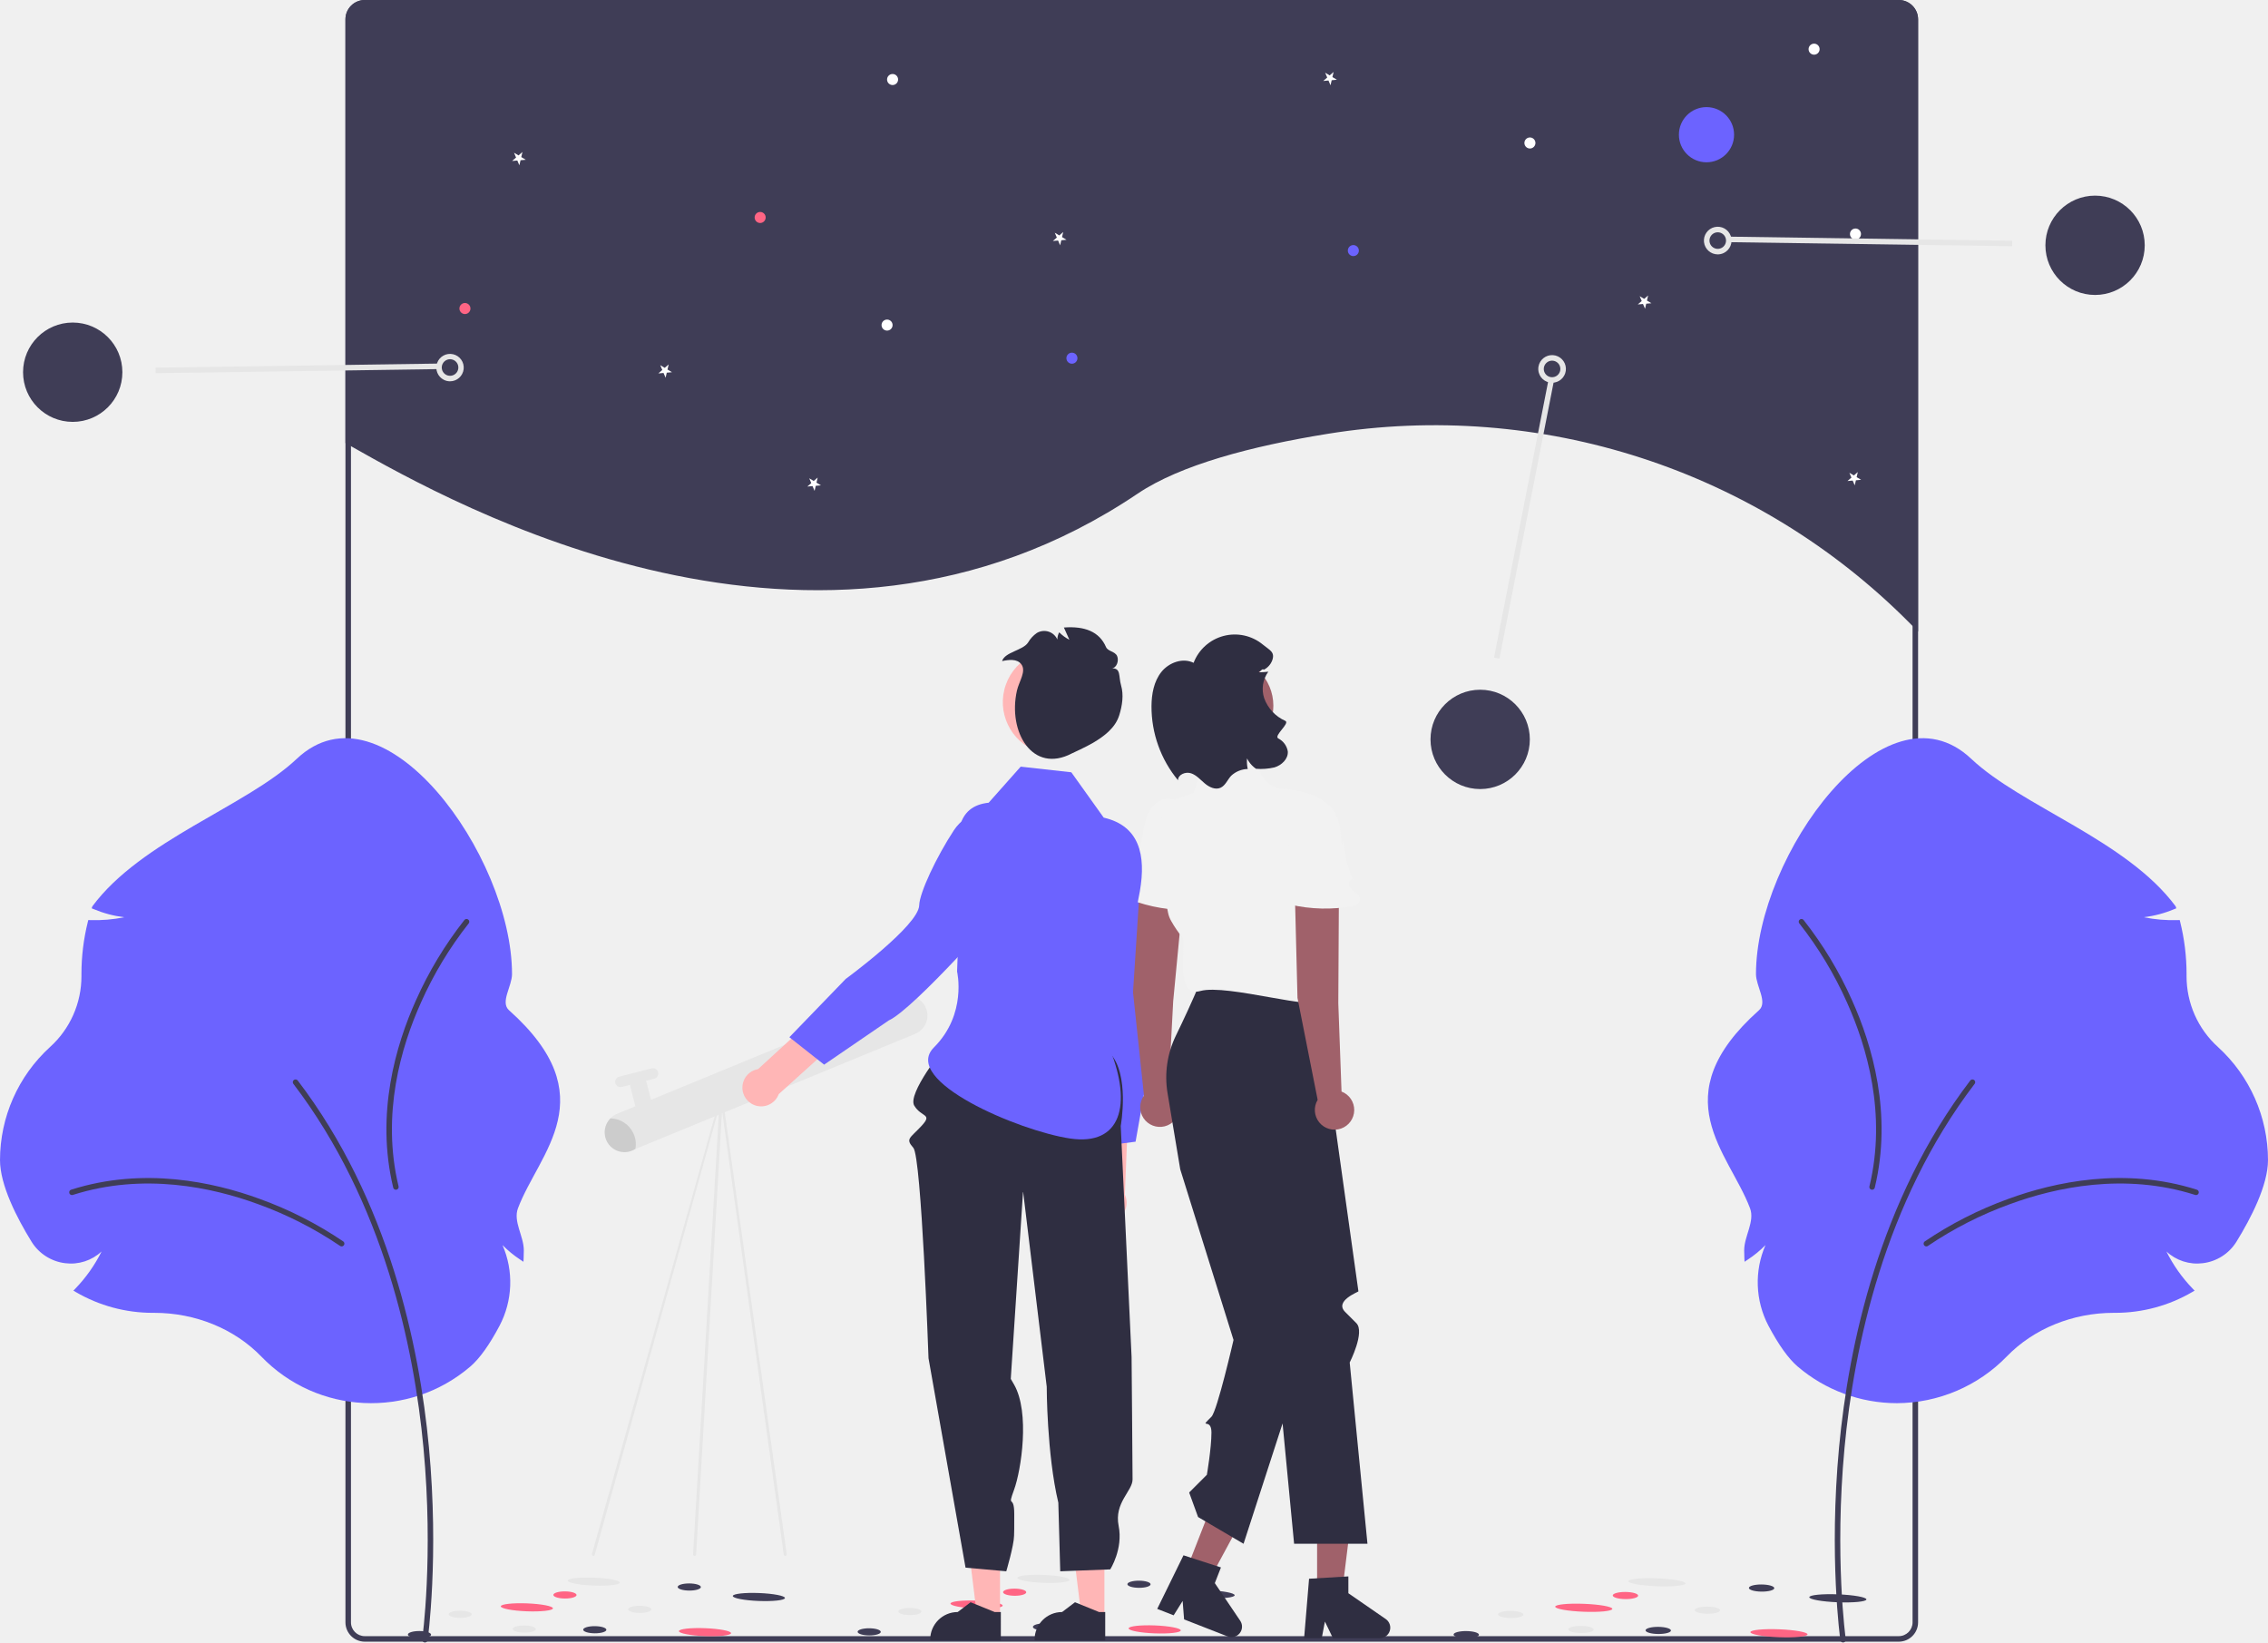
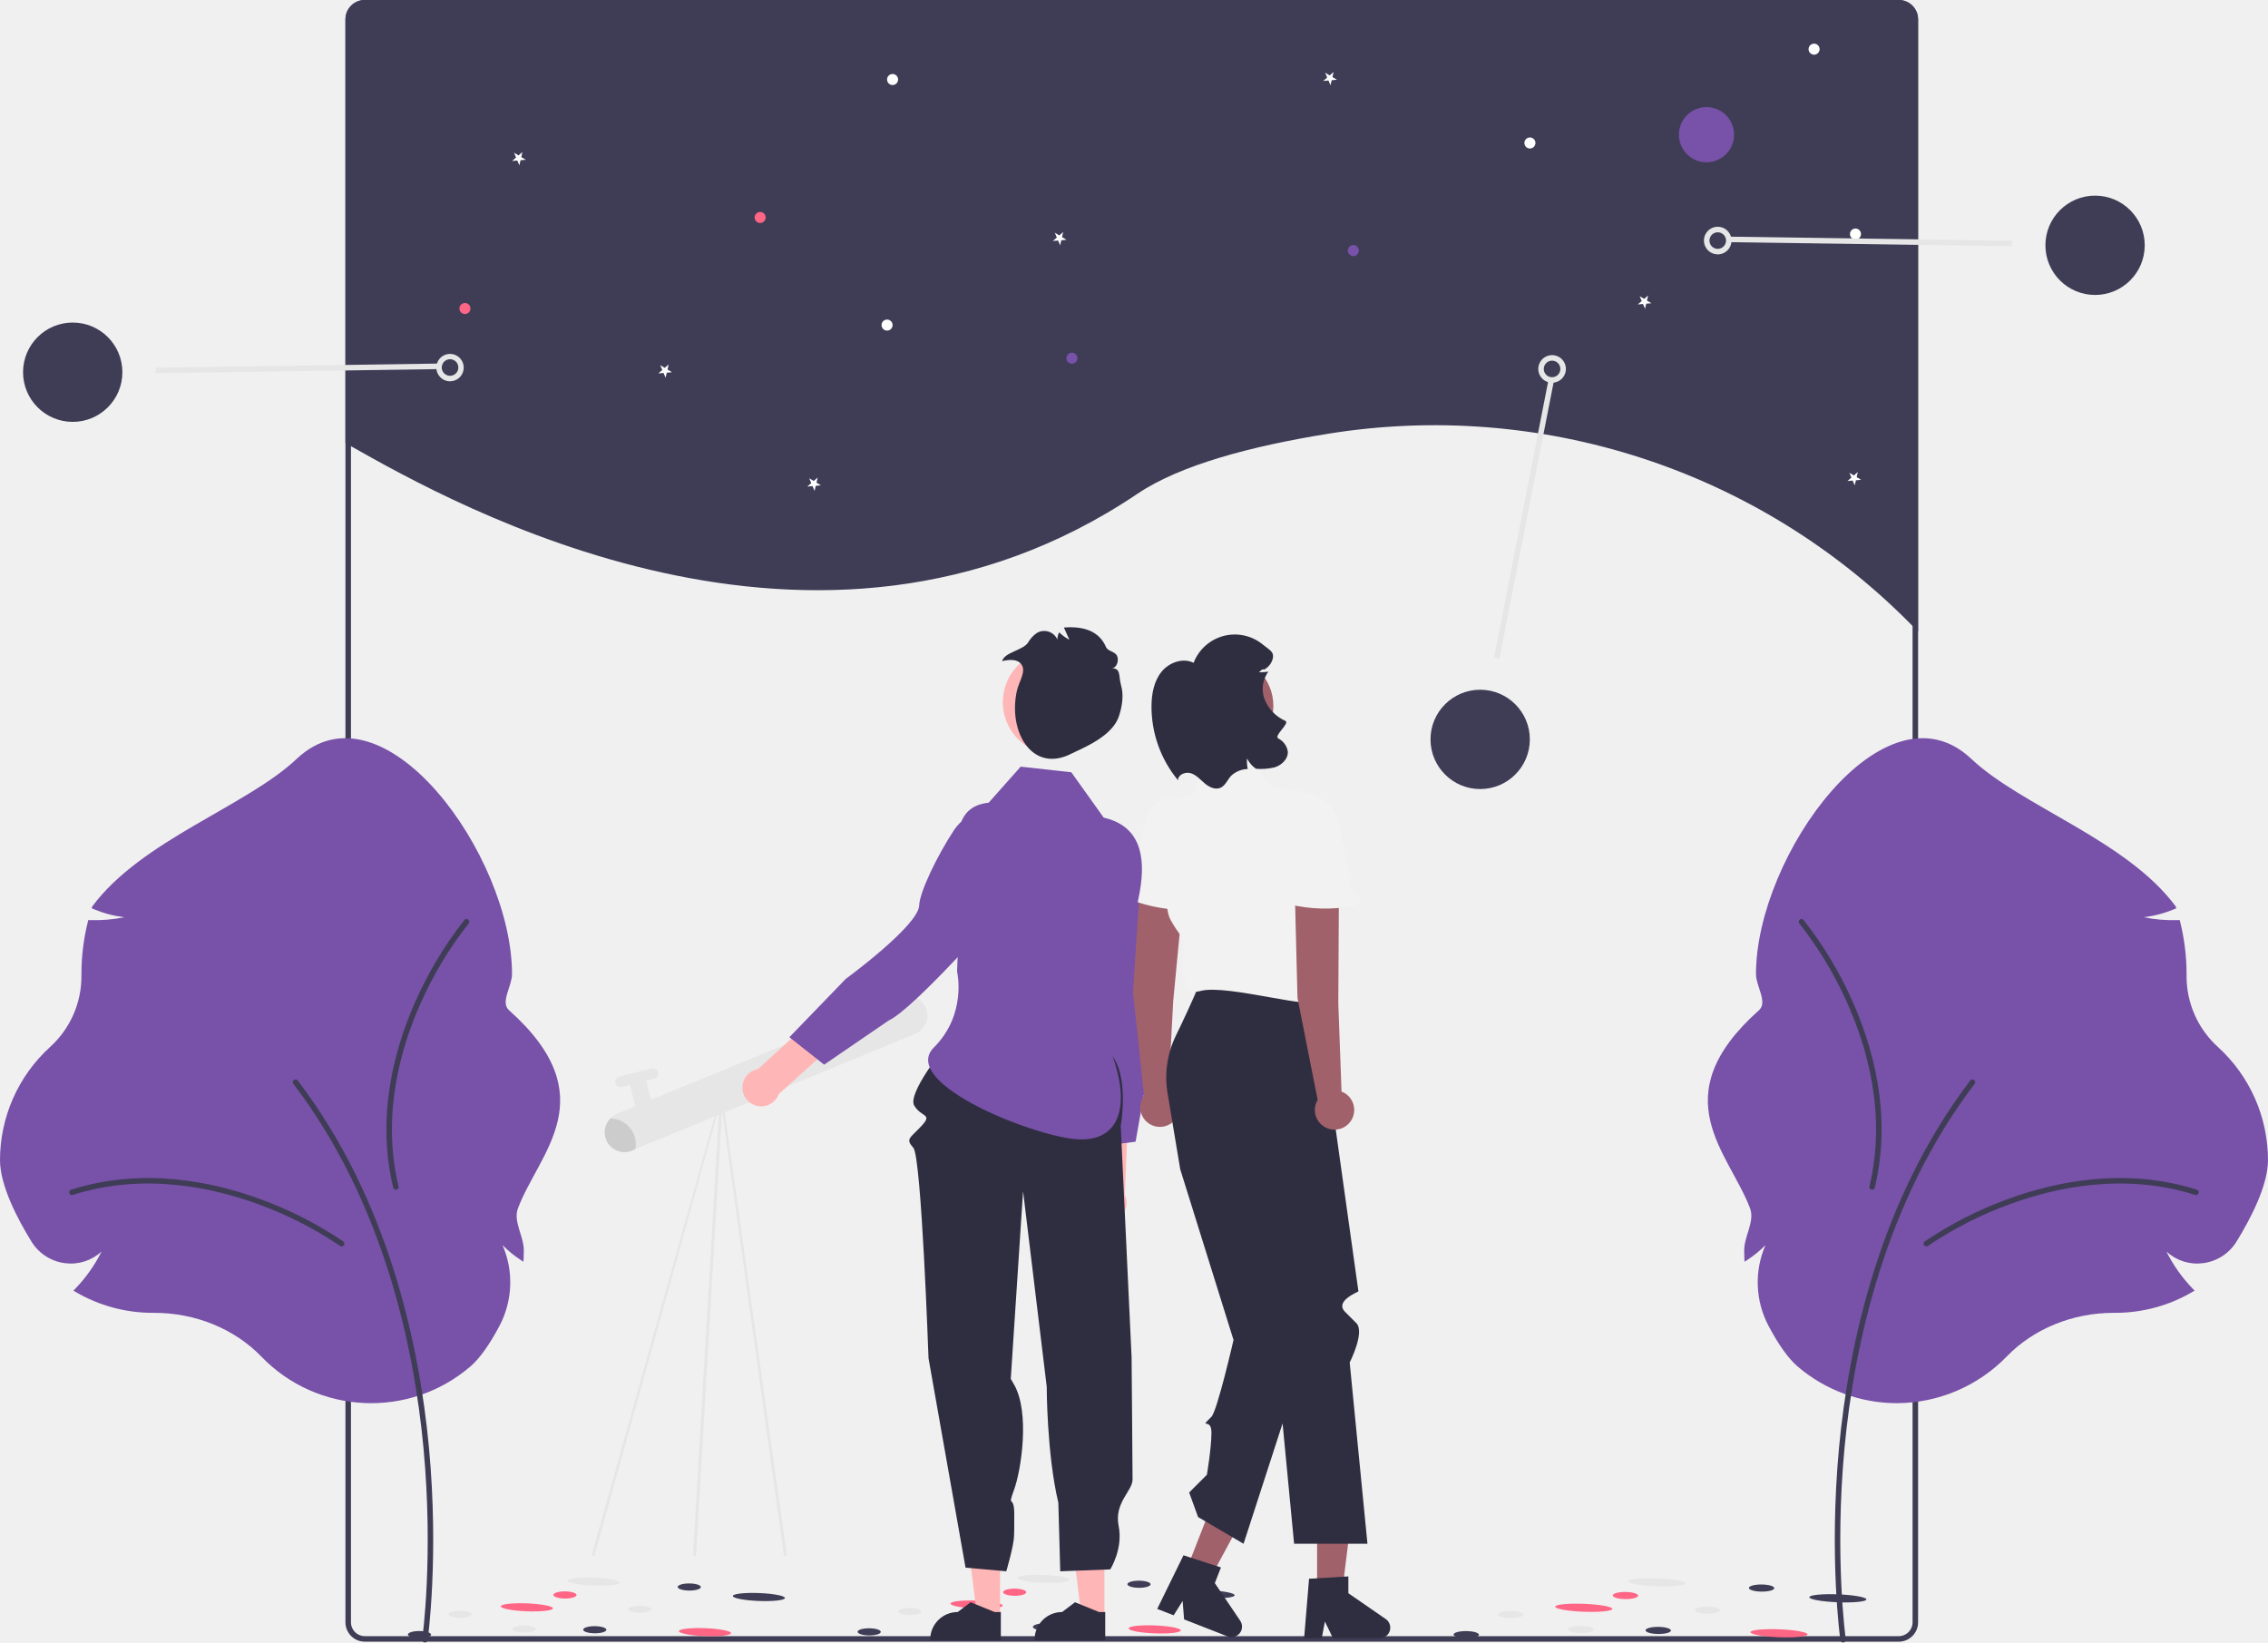
<svg xmlns="http://www.w3.org/2000/svg" data-name="Layer 1" width="822.034" height="595.291" viewBox="0 0 822.034 595.291">
  <path d="M883.85,159.097v221.92c-.67-.68-1.33-1.36-2-2.04q-.614-.624-1.233-1.247A242.559,242.559,0,0,0,669.83,309.334C642.315,313.776,616.461,320.581,601,331c-116.278,78.361-248.21,3.687-285.15-17.193-.67-.37-1.34-.75-2-1.14v-153.57a7,7,0,0,1,7-7h556A7,7,0,0,1,883.85,159.097Z" transform="translate(-188.6429 -152.0966)" fill="#3f3d56" />
  <path d="M602.35,492.252l-15.012,3.394c-1.742,9.887-1.423,50.047-1.423,50.047l-1.293,38.427a6.795,6.795,0,1,0,11.717.991l1.952-47.393Z" transform="translate(-188.6429 -152.0966)" fill="#ffb6b6" />
-   <path d="M585.001,453.6h0a16.239,16.239,0,0,1,19.634,15.466l.247,9.715s3.8,49.512.307,59.183l-4.957,27.921-15.92,2.032-.784-29.375s4.702-32.43-.401-37.691c-3.125-3.222-8.114-16.568-10.617-28.018A16.197,16.197,0,0,1,585.001,453.6Z" transform="translate(-188.6429 -152.0966)" fill="#6c63ff" />
+   <path d="M585.001,453.6h0a16.239,16.239,0,0,1,19.634,15.466l.247,9.715s3.8,49.512.307,59.183l-4.957,27.921-15.92,2.032-.784-29.375s4.702-32.43-.401-37.691c-3.125-3.222-8.114-16.568-10.617-28.018A16.197,16.197,0,0,1,585.001,453.6Z" transform="translate(-188.6429 -152.0966)" fill="#7851a9" />
  <path d="M473.254,716.003a.551.551,0,0,1-.522-.372L449.898,551.339,404.162,715.764a.552.552,0,0,1-.909-.626L449.609,549.812a.56.56,0,0,1,.529-.234.553.553,0,0,1,.447.368l23.191,165.326a.552.552,0,0,1-.522.731Z" transform="translate(-188.6429 -152.0966)" fill="#e6e6e6" />
  <path d="M440.404,716.003a.551.551,0,0,1-.547-.63l9.66-165.326a.552.552,0,1,1,1.093.156l-9.66,165.326A.553.553,0,0,1,440.404,716.003Z" transform="translate(-188.6429 -152.0966)" fill="#e6e6e6" />
  <path d="M524.573,518.41A7.179,7.179,0,0,1,521.553,526.171a6.962,6.962,0,0,1-1.205.637L417.778,569.032a7.181,7.181,0,0,1-9.369-3.904,7.104,7.104,0,0,1-.32-.966,7.175,7.175,0,0,1,4.225-8.397L514.884,513.54a.371.371,0,0,1,.073-.024,7.171,7.171,0,0,1,9.615,4.894Z" transform="translate(-188.6429 -152.0966)" fill="#e6e6e6" />
  <path d="M420.989,541.659h0a3.035,3.035,0,0,1,3.035,3.035v8.278a3.035,3.035,0,0,1-3.035,3.035h0a3.035,3.035,0,0,1-3.035-3.035v-8.278a3.035,3.035,0,0,1,3.035-3.035Z" transform="translate(-310.936 -31.39206) rotate(-14.27001)" fill="#e6e6e6" />
  <path d="M413.354,540.751h12.141a1.931,1.931,0,0,1,1.931,1.931v0a1.931,1.931,0,0,1-1.931,1.931H413.354a1.931,1.931,0,0,1-1.931-1.931v0a1.931,1.931,0,0,1,1.931-1.931Z" transform="translate(-309.4672 -31.96875) rotate(-14.26987)" fill="#e6e6e6" />
  <path d="M408.532,565.644a7.179,7.179,0,0,1,1.374-8.213,9.377,9.377,0,0,1,8.239,5.261,9.276,9.276,0,0,1,.798,5.782,7.171,7.171,0,0,1-10.411-2.831Z" transform="translate(-188.6429 -152.0966)" fill="#ccc" />
  <ellipse cx="566.835" cy="724.334" rx="1.439" ry="9.457" transform="translate(-367.6792 1110.417) rotate(-87.76678)" fill="#e6e6e6" />
  <ellipse cx="626.696" cy="729.909" rx="1.439" ry="9.457" transform="translate(-315.7219 1175.589) rotate(-87.76678)" fill="#3f3d56" />
  <ellipse cx="542.605" cy="733.65" rx="1.439" ry="9.457" transform="translate(-400.2745 1095.159) rotate(-87.76678)" fill="#ff6584" />
  <ellipse cx="607.163" cy="742.647" rx="1.439" ry="9.457" transform="translate(-347.2228 1168.313) rotate(-87.76678)" fill="#ff6584" />
  <ellipse cx="518.428" cy="736.161" rx="1.294" ry="4.201" transform="matrix(0.00482, -0.99999, 0.99999, 0.00482, -408.865, 1098.941)" fill="#e6e6e6" />
  <ellipse cx="541.656" cy="741.521" rx="1.294" ry="4.201" transform="translate(-391.1083 1127.503) rotate(-89.72402)" fill="#e6e6e6" />
  <ellipse cx="503.683" cy="743.535" rx="1.294" ry="4.201" transform="translate(-430.9121 1091.534) rotate(-89.72402)" fill="#3f3d56" />
  <ellipse cx="583.513" cy="734.379" rx="1.294" ry="4.201" transform="translate(-342.3106 1162.251) rotate(-89.72402)" fill="#e6e6e6" />
  <ellipse cx="556.406" cy="729.168" rx="1.294" ry="4.201" transform="translate(-364.0768 1129.958) rotate(-89.72402)" fill="#ff6584" />
  <ellipse cx="601.468" cy="726.285" rx="1.294" ry="4.201" transform="translate(-316.3484 1172.151) rotate(-89.72402)" fill="#3f3d56" />
  <ellipse cx="567.221" cy="741.768" rx="1.294" ry="4.201" transform="translate(-365.9134 1153.314) rotate(-89.72402)" fill="#3f3d56" />
  <path d="M876.85,152.097h-556a7.008,7.008,0,0,0-7,7v581a7.015,7.015,0,0,0,7,7h556a7.008,7.008,0,0,0,7-7v-581A7.008,7.008,0,0,0,876.85,152.097Zm5,588a5.002,5.002,0,0,1-5,5h-556a5.002,5.002,0,0,1-5-5v-581a5.008,5.008,0,0,1,5-5h556a5.008,5.008,0,0,1,5,5Zm-181.5-587.01q-.84-.51-1.68-.99h-58.44c-.42.66-.82,1.33-1.21,2h63.01C701.47,153.757,700.91,153.427,700.35,153.087Zm-386.5,197.47v14.9c.25.02.51.02.76.03l-.5,28.64-.26-.14v2.82l.21.11-.21,12.01v41.4h2v-106.52Q315.01,347.047,313.85,350.557Zm386.5-197.47q-.84-.51-1.68-.99h-58.44c-.42.66-.82,1.33-1.21,2h63.01C701.47,153.757,700.91,153.427,700.35,153.087Z" transform="translate(-188.6429 -152.0966)" fill="#3f3d56" />
-   <circle cx="618.517" cy="48.82" r="10" fill="#6c63ff" />
-   <circle cx="490.517" cy="90.82" r="2" fill="#6c63ff" />
-   <circle cx="388.517" cy="129.82" r="2" fill="#6c63ff" />
+   <circle cx="618.517" cy="48.82" r="10" fill="#7851a9" />
+   <circle cx="490.517" cy="90.82" r="2" fill="#7851a9" />
+   <circle cx="388.517" cy="129.82" r="2" fill="#7851a9" />
  <circle cx="275.517" cy="78.82" r="2" fill="#ff6584" />
  <circle cx="323.517" cy="28.82" r="2" fill="#fff" />
  <circle cx="657.517" cy="17.82" r="2" fill="#fff" />
  <circle cx="554.517" cy="51.82" r="2" fill="#fff" />
  <circle cx="672.517" cy="84.82" r="2" fill="#fff" />
  <circle cx="321.517" cy="117.82" r="2" fill="#fff" />
  <circle cx="168.517" cy="111.82" r="2" fill="#ff6584" />
  <polygon points="243.556 134.907 241.67 135.071 241.244 136.916 240.504 135.173 238.618 135.338 240.047 134.096 239.307 132.353 240.93 133.328 242.359 132.086 241.933 133.931 243.556 134.907" fill="#fff" />
  <polygon points="484.556 28.907 482.67 29.071 482.244 30.916 481.504 29.173 479.618 29.338 481.047 28.096 480.307 26.353 481.93 27.328 483.359 26.086 482.933 27.931 484.556 28.907" fill="#fff" />
  <polygon points="598.556 109.907 596.67 110.071 596.244 111.916 595.504 110.173 593.618 110.338 595.047 109.096 594.307 107.353 595.93 108.328 597.359 107.086 596.933 108.931 598.556 109.907" fill="#fff" />
  <polygon points="386.556 86.907 384.67 87.071 384.244 88.916 383.504 87.173 381.618 87.338 383.047 86.096 382.307 84.353 383.93 85.328 385.359 84.086 384.933 85.931 386.556 86.907" fill="#fff" />
  <polygon points="297.556 175.907 295.67 176.071 295.244 177.916 294.504 176.173 292.618 176.338 294.047 175.096 293.307 173.353 294.93 174.328 296.359 173.086 295.933 174.931 297.556 175.907" fill="#fff" />
  <polygon points="674.556 173.907 672.67 174.071 672.244 175.916 671.504 174.173 669.618 174.338 671.047 173.096 670.307 171.353 671.93 172.328 673.359 171.086 672.933 172.931 674.556 173.907" fill="#fff" />
  <polygon points="190.556 57.907 188.67 58.071 188.244 59.916 187.504 58.173 185.618 58.338 187.047 57.096 186.307 55.353 187.93 56.328 189.359 55.086 188.933 56.931 190.556 57.907" fill="#fff" />
  <path d="M599.305,511.718l3.265-50.577a8.181,8.181,0,0,1,8.584-7.619h0a8.181,8.181,0,0,1,7.714,9.025l-5.002,52.434-1.696,31.989a7.139,7.139,0,1,1-8.891,2.213Z" transform="translate(-188.6429 -152.0966)" fill="#a0616a" />
  <path d="M598.55,472.439h0a2.412,2.412,0,0,1-.264-2.912,3.129,3.129,0,0,0,.439-1.858,2.878,2.878,0,0,0-.058-.373,4.72,4.72,0,0,1,1.018-4.244c1.668-1.863,2.545-4.743,2.972-7.322a35.592,35.592,0,0,1,1.919-8.343c1.63-3.792,5.317-7.091,10.123-5.276a9.501,9.501,0,0,1,4.793,4.19c2.287,3.956,2.144,8.634,1.965,13.108l.936-1.737a36.325,36.325,0,0,0,2.083,14.376c-1.077-.249-1.896,1.18-1.583,2.24a6.352,6.352,0,0,0,2.061,2.542c1.013.956,1.952,2.356.92,3.724a2.974,2.974,0,0,1-2.109,1.109,56.21,56.21,0,0,1-22.86-2.59c-1.634-.541-3.381-1.273-4.187-2.794S596.831,472.354,598.55,472.439Z" transform="translate(-188.6429 -152.0966)" fill="#f2f2f2" />
  <polygon points="477.379 578.297 486.296 578.297 490.539 543.905 477.379 543.905 477.379 578.297" fill="#a0616a" />
  <path d="M663.112,724.287l14.245-.85v6.103l13.543,9.353a3.812,3.812,0,0,1-2.166,6.949H671.775l-2.923-6.037-1.141,6.037H661.316Z" transform="translate(-188.6429 -152.0966)" fill="#2f2e41" />
  <polygon points="429.441 570.444 437.746 573.69 454.219 543.203 441.962 538.412 429.441 570.444" fill="#a0616a" />
  <path d="M617.597,715.794l13.577,4.394-2.222,5.684,9.209,13.642a3.812,3.812,0,0,1-4.548,5.684l-15.796-6.174-.525-6.687-3.261,5.207-5.956-2.328Z" transform="translate(-188.6429 -152.0966)" fill="#2f2e41" />
  <path d="M623.691,508.045h41.6s15.666,111.88,15.711,112.084-8.841,3.435-4.802,7.474l4.039,4.039c3.231,3.231-2.398,14.273-2.398,14.273l6.437,65.702H657.69L644.695,575.902l17.58,65.064-22.904,70.651-16.487-9.694-3.231-8.886,6.419-6.419s1.659-9.648,1.659-15.347-4.847-.852,0-5.699c2.097-2.097,8.001-27.828,8.001-27.828l-19.31-61.841-4.601-27.605a34.679,34.679,0,0,1,3.046-20.905C617.424,522.145,620.647,515.274,623.691,508.045Z" transform="translate(-188.6429 -152.0966)" fill="#2f2e41" />
  <path d="M621.268,439.38l2.765-8.294a9.76,9.76,0,0,1,8.654-6.655l2.456-.153a9.76,9.76,0,0,1,9.931,6.864v0a9.723,9.723,0,0,0,8.441,6.841c7.18.612,17.837,2.783,17.837,10.283,0,11.31-12.117,41.199-9.694,43.623s8.078,12.41,4.847,15.349c-.842.766-.163,4.448.106,7.086.488,4.777-33.227-5.784-42.921-3.047s-4.847-17.772-6.463-19.388a41.013,41.013,0,0,1-4.04-5.911,9.73,9.73,0,0,1-1.192-3.107l-2.782-14.082c-.046-.234-.083-.464-.112-.701-.368-3.014-2.52-23.294,5.702-26.284C623.691,438.572,621.268,439.38,621.268,439.38Z" transform="translate(-188.6429 -152.0966)" fill="#f2f2f2" />
  <path d="M658.914,513.758l-1.272-50.667a8.181,8.181,0,0,1,7.868-8.356h0A8.181,8.181,0,0,1,674,463.033l-.292,52.671,1.172,32.012a7.139,7.139,0,1,1-8.657,3Z" transform="translate(-188.6429 -152.0966)" fill="#a0616a" />
  <path d="M653.245,473.532v0a2.412,2.412,0,0,1-.524-2.877,3.129,3.129,0,0,0,.271-1.89,2.878,2.878,0,0,0-.092-.366,4.72,4.72,0,0,1,.634-4.318c1.495-2.005,2.11-4.951,2.305-7.559a35.592,35.592,0,0,1,1.165-8.481c1.284-3.923,4.662-7.539,9.61-6.16a9.501,9.501,0,0,1,5.148,3.744c2.631,3.735,2.908,8.407,3.13,12.88l.777-1.814a36.325,36.325,0,0,0,3.361,14.132c-1.095-.152-1.783,1.345-1.377,2.372a6.352,6.352,0,0,0,2.28,2.347c1.095.862,2.155,2.172,1.249,3.627a2.974,2.974,0,0,1-2.001,1.293,56.21,56.21,0,0,1-23-.534c-1.676-.392-3.481-.965-4.42-2.408S651.525,473.6,653.245,473.532Z" transform="translate(-188.6429 -152.0966)" fill="#f2f2f2" />
  <circle cx="443.757" cy="255.78" r="17.772" fill="#a0616a" />
  <path d="M615.607,434.881c.01-2.081,2.741-3.171,4.721-2.519,1.973.655,3.395,2.335,4.982,3.672,1.591,1.345,3.795,2.418,5.696,1.58,1.803-.799,2.532-2.934,3.883-4.366a9.091,9.091,0,0,1,5.992-2.438c-.045-.203-.09-.406-.117-.608a12.824,12.824,0,0,1-.135-3.242,9.914,9.914,0,0,0,1.767,2.517,9.249,9.249,0,0,0,1.494,1.257,21.955,21.955,0,0,0,6.667-.502c2.609-.769,5.052-3.076,4.847-5.798a6.404,6.404,0,0,0-3.462-4.702c-1.753-1.014,4.393-5.513,2.562-6.373a14.262,14.262,0,0,1-7.648-8.178,10.69,10.69,0,0,1,1.471-9.625c1.617-.205-4.785.564-3.251.004-.181-1.071-.256.727-.163-.352.453.929,1.084-1.113,1.796-.373a6.312,6.312,0,0,0,3.013-3.294c1.172-3.125-.816-3.737-3.397-5.857a15.987,15.987,0,0,0-25.062,6.645c-3.912-1.957-8.944-.113-11.68,3.307-2.725,3.424-3.55,7.997-3.582,12.372A41.832,41.832,0,0,0,615.607,434.881Z" transform="translate(-188.6429 -152.0966)" fill="#2f2e41" />
  <polygon points="362.459 585.863 354.134 585.862 350.174 553.753 362.46 553.754 362.459 585.863" fill="#ffb6b6" />
  <path d="M551.395,746.643l-25.599-.001v-.324a9.964,9.964,0,0,1,9.964-9.964h.001l4.676-3.547,8.724,3.548,2.235,0Z" transform="translate(-188.6429 -152.0966)" fill="#2f2e41" />
  <polygon points="400.293 585.863 391.969 585.862 388.009 553.753 400.295 553.754 400.293 585.863" fill="#ffb6b6" />
  <path d="M589.229,746.643l-25.599-.001v-.324a9.964,9.964,0,0,1,9.964-9.964h.001l4.676-3.547,8.724,3.548,2.235,0Z" transform="translate(-188.6429 -152.0966)" fill="#2f2e41" />
  <path d="M530.863,531.813s-13.453,16.686-10.845,21.012,6.812,2.828,2.608,7.36-5.888,4.586-2.944,7.922,5.501,76.264,5.501,76.264l13.417,75.887,14.767,1.331s2.755-9.275,2.822-12.87.067-.463.067-7.914-2.657-1.679-.067-8.769,5.818-27.977,0-38.132-1.245-1.245-1.245-1.245l4.507-68.822L568.028,654.679s0,24.382,4.204,42.038l.695,24.872,18.119-.693s4.727-7.364,3.046-15.772,5.045-12.611,5.045-16.815-.354-44.415-.354-44.415l-3.929-83.71s3.442-19.009-4.124-26.575S530.863,531.813,530.863,531.813Z" transform="translate(-188.6429 -152.0966)" fill="#2f2e41" />
-   <path d="M546.979,443.032l11.611-13.074,18.346,2.038,11.746,16.438h0c12.982,2.988,15.375,13.601,13.096,26.726-4.558,26.246-15.81,44.593-10.695,57.543,7.764,19.658,4,34.785-14.586,32.029s-61.413-20.956-49.341-33.028,8.38-27.493,8.38-27.493l1.374-37.058c-2.17-11.77-1.835-22.89,10.069-24.122Z" transform="translate(-188.6429 -152.0966)" fill="#6c63ff" />
+   <path d="M546.979,443.032l11.611-13.074,18.346,2.038,11.746,16.438h0c12.982,2.988,15.375,13.601,13.096,26.726-4.558,26.246-15.81,44.593-10.695,57.543,7.764,19.658,4,34.785-14.586,32.029s-61.413-20.956-49.341-33.028,8.38-27.493,8.38-27.493l1.374-37.058c-2.17-11.77-1.835-22.89,10.069-24.122Z" transform="translate(-188.6429 -152.0966)" fill="#7851a9" />
  <path d="M541.402,487.917l-12.935-8.341c-8.278,5.68-36.727,34.027-36.727,34.027l-28.34,25.984a6.795,6.795,0,1,0,7.497,9.059l35.203-31.791Z" transform="translate(-188.6429 -152.0966)" fill="#ffb6b6" />
-   <path d="M556.85,448.467l0,0a16.239,16.239,0,0,1,2.706,24.847l-6.763,6.979s-32.688,37.382-42.038,41.659l-23.405,16.011-12.598-9.943,20.424-21.128s26.445-19.35,26.629-26.678c.112-4.487,6.147-17.394,12.569-27.198A16.197,16.197,0,0,1,556.85,448.467Z" transform="translate(-188.6429 -152.0966)" fill="#6c63ff" />
+   <path d="M556.85,448.467l0,0a16.239,16.239,0,0,1,2.706,24.847l-6.763,6.979s-32.688,37.382-42.038,41.659l-23.405,16.011-12.598-9.943,20.424-21.128s26.445-19.35,26.629-26.678c.112-4.487,6.147-17.394,12.569-27.198A16.197,16.197,0,0,1,556.85,448.467Z" transform="translate(-188.6429 -152.0966)" fill="#7851a9" />
  <circle id="a4725208-37e7-4bba-8b44-e2dd7653a02c" data-name="ab6171fa-7d69-4734-b81c-8dff60f9761b" cx="571.082" cy="406.595" r="18.965" transform="translate(-192.344 655.8446) rotate(-70.37475)" fill="#ffb6b6" />
  <path d="M561.262,384.976a10.673,10.673,0,0,1,3.214-3.487,5.219,5.219,0,0,1,7.403,2.389,5.723,5.723,0,0,1,.665-2.613,14.541,14.541,0,0,0,3.696,2.704l-1.99-4.44c7.544-.572,12.869,1.504,15.262,7.076.685,1.595,3.261,1.57,4.015,3.234.755,1.664-.121,4.328-1.878,4.479,3.378-.06,2.341,2.788,3.333,6.216.992,3.428.433,7.284-.679,10.822-1.442,4.588-5.488,7.591-9.439,9.938-2.584,1.535-7.728,3.864-7.755,3.877-14.207,7.456-23.264-7.755-19.882-22.768.764-3.391,3.534-7.067,1.549-9.609-1.546-1.979-4.473-1.614-6.926-1.091C552.805,388.413,559.413,387.84,561.262,384.976Z" transform="translate(-188.6429 -152.0966)" fill="#2f2e41" />
  <ellipse cx="789.185" cy="725.581" rx="1.439" ry="10.36" transform="translate(-155.2401 1333.797) rotate(-87.76678)" fill="#e6e6e6" />
  <ellipse cx="854.774" cy="731.38" rx="1.439" ry="10.36" transform="translate(-98.00137 1404.908) rotate(-87.76678)" fill="#3f3d56" />
  <ellipse cx="762.68" cy="734.809" rx="1.439" ry="10.36" transform="matrix(0.03897, -0.99924, 0.99924, 0.03897, -189.9335, 1316.18)" fill="#ff6584" />
  <ellipse cx="833.426" cy="744.047" rx="1.439" ry="10.36" transform="translate(-131.1757 1395.75) rotate(-87.76678)" fill="#ff6584" />
  <ellipse cx="736.207" cy="737.231" rx="1.294" ry="4.602" transform="translate(-195.7719 1315.176) rotate(-89.52287)" fill="#e6e6e6" />
  <ellipse cx="761.67" cy="742.678" rx="1.294" ry="4.602" transform="translate(-175.9679 1346.04) rotate(-89.52287)" fill="#e6e6e6" />
  <ellipse cx="720.084" cy="744.551" rx="1.294" ry="4.602" transform="matrix(0.00833, -0.99997, 0.99997, 0.00833, -219.0802, 1306.313)" fill="#3f3d56" />
  <ellipse cx="807.491" cy="735.69" rx="1.294" ry="4.602" transform="matrix(0.00833, -0.99997, 0.99997, 0.00833, -123.5408, 1384.93)" fill="#e6e6e6" />
  <ellipse cx="777.779" cy="730.377" rx="1.294" ry="4.602" transform="matrix(0.00833, -0.99997, 0.99997, 0.00833, -147.6926, 1349.951)" fill="#ff6584" />
  <ellipse cx="827.127" cy="727.662" rx="1.294" ry="4.602" transform="translate(-96.03975 1396.604) rotate(-89.52287)" fill="#3f3d56" />
  <ellipse cx="789.673" cy="743.02" rx="1.294" ry="4.602" transform="translate(-148.5399 1374.382) rotate(-89.52287)" fill="#3f3d56" />
  <ellipse cx="403.835" cy="725.334" rx="1.439" ry="9.457" transform="translate(-525.3268 948.5015) rotate(-87.76678)" fill="#e6e6e6" />
  <ellipse cx="463.696" cy="730.909" rx="1.439" ry="9.457" transform="translate(-473.3695 1013.674) rotate(-87.76678)" fill="#3f3d56" />
  <ellipse cx="379.605" cy="734.65" rx="1.439" ry="9.457" transform="translate(-557.9221 933.2437) rotate(-87.76678)" fill="#ff6584" />
  <ellipse cx="444.163" cy="743.647" rx="1.439" ry="9.457" transform="translate(-504.8703 1006.398) rotate(-87.76678)" fill="#ff6584" />
  <ellipse cx="355.428" cy="737.161" rx="1.294" ry="4.201" transform="matrix(0.00482, -0.99999, 0.99999, 0.00482, -572.0798, 936.9379)" fill="#e6e6e6" />
  <ellipse cx="378.656" cy="742.521" rx="1.294" ry="4.201" transform="translate(-554.3232 965.5) rotate(-89.72402)" fill="#e6e6e6" />
  <ellipse cx="340.683" cy="744.535" rx="1.294" ry="4.201" transform="translate(-594.127 929.5313) rotate(-89.72402)" fill="#3f3d56" />
  <ellipse cx="420.513" cy="735.379" rx="1.294" ry="4.201" transform="translate(-505.5254 1000.248) rotate(-89.72402)" fill="#e6e6e6" />
  <ellipse cx="393.406" cy="730.168" rx="1.294" ry="4.201" transform="translate(-527.2917 967.9551) rotate(-89.72402)" fill="#ff6584" />
  <ellipse cx="438.468" cy="727.285" rx="1.294" ry="4.201" transform="translate(-479.5633 1010.148) rotate(-89.72402)" fill="#3f3d56" />
  <ellipse cx="404.221" cy="742.768" rx="1.294" ry="4.201" transform="translate(-529.1283 991.3106) rotate(-89.72402)" fill="#3f3d56" />
-   <path d="M876.184,660.658a55.365,55.365,0,0,1-35.983-13.287c-3.345-2.863-6.909-7.841-10.593-14.795a33.835,33.835,0,0,1-1.073-29.21,38.825,38.825,0,0,1-6.411,5.259l-1.172.78-.068-1.406c-.044-.914-.067-1.825-.067-2.708,0-5.202,3.934-10.48,2.12-15.288-7.648-20.265-31.904-40.404,3.251-71.767,3.252-2.901-1.092-8.702-1.092-13.092,0-43.019,46.742-107.55,78.032-78.017,18.265,17.239,56.318,29.485,74.084,53.464l.235.71-.693.28a41.817,41.817,0,0,1-11.111,2.955,52.982,52.982,0,0,0,12.389,1.038l.644-.023.157.626a78.373,78.373,0,0,1,2.326,18.965l-.003.691a34.556,34.556,0,0,0,11.415,25.766,55.493,55.493,0,0,1,18.104,40.949c0,9.12-6.198,21.091-11.398,29.528a16.697,16.697,0,0,1-12.257,7.851,16.306,16.306,0,0,1-13.16-4.251,53.925,53.925,0,0,0,9.51,13.464l.71.731-.881.513a55.324,55.324,0,0,1-27.89,7.532l-.574-.002c-14.878,0-28.999,5.764-38.744,15.814A55.786,55.786,0,0,1,876.184,660.658Z" transform="translate(-188.6429 -152.0966)" fill="#6c63ff" />
+   <path d="M876.184,660.658a55.365,55.365,0,0,1-35.983-13.287c-3.345-2.863-6.909-7.841-10.593-14.795a33.835,33.835,0,0,1-1.073-29.21,38.825,38.825,0,0,1-6.411,5.259l-1.172.78-.068-1.406c-.044-.914-.067-1.825-.067-2.708,0-5.202,3.934-10.48,2.12-15.288-7.648-20.265-31.904-40.404,3.251-71.767,3.252-2.901-1.092-8.702-1.092-13.092,0-43.019,46.742-107.55,78.032-78.017,18.265,17.239,56.318,29.485,74.084,53.464l.235.71-.693.28a41.817,41.817,0,0,1-11.111,2.955,52.982,52.982,0,0,0,12.389,1.038l.644-.023.157.626a78.373,78.373,0,0,1,2.326,18.965l-.003.691a34.556,34.556,0,0,0,11.415,25.766,55.493,55.493,0,0,1,18.104,40.949c0,9.12-6.198,21.091-11.398,29.528a16.697,16.697,0,0,1-12.257,7.851,16.306,16.306,0,0,1-13.16-4.251,53.925,53.925,0,0,0,9.51,13.464l.71.731-.881.513a55.324,55.324,0,0,1-27.89,7.532l-.574-.002c-14.878,0-28.999,5.764-38.744,15.814A55.786,55.786,0,0,1,876.184,660.658Z" transform="translate(-188.6429 -152.0966)" fill="#7851a9" />
  <path d="M856.66,747.388a.996.996,0,0,1-.985-.855c-.042-.297-4.186-30.181-.464-69.898,3.437-36.68,14.474-89.512,47.535-132.901a.996.996,0,1,1,1.584,1.207c-32.776,43.015-43.724,95.459-47.137,131.88-3.7,39.486.411,69.137.453,69.432a.997.997,0,0,1-.987,1.136Z" transform="translate(-188.6429 -152.0966)" fill="#3f3d56" />
  <path d="M886.848,603.838a.996.996,0,0,1-.586-1.801,137.235,137.235,0,0,1,30.297-15.423c16.715-6.12,42.133-11.667,68.301-3.339a.996.996,0,1,1-.604,1.897c-25.631-8.157-50.589-2.701-67.012,3.312A134.981,134.981,0,0,0,887.433,603.648.992.992,0,0,1,886.848,603.838Z" transform="translate(-188.6429 -152.0966)" fill="#3f3d56" />
  <path d="M840.593,486.236a.996.996,0,0,1,1.754-.714,137.236,137.236,0,0,1,17.564,29.107c7.307,16.231,14.671,41.184,8.249,67.883a.996.996,0,1,1-1.936-.466c6.29-26.152-.949-50.652-8.129-66.6a134.981,134.981,0,0,0-17.271-28.641A.992.992,0,0,1,840.593,486.236Z" transform="translate(-188.6429 -152.0966)" fill="#3f3d56" />
-   <path d="M283.328,643.729c-9.745-10.05-23.867-15.814-38.744-15.814l-.574.002a55.324,55.324,0,0,1-27.89-7.532l-.881-.513.71-.731a53.925,53.925,0,0,0,9.51-13.464,16.306,16.306,0,0,1-13.16,4.251,16.697,16.697,0,0,1-12.257-7.851c-5.2-8.437-11.398-20.408-11.398-29.528a55.493,55.493,0,0,1,18.104-40.949,34.556,34.556,0,0,0,11.415-25.766l-.003-.691a78.373,78.373,0,0,1,2.326-18.965l.157-.626.644.023a52.982,52.982,0,0,0,12.389-1.038,41.817,41.817,0,0,1-11.111-2.955l-.693-.28.235-.71c17.767-23.979,55.82-36.225,74.084-53.464,31.29-29.534,78.032,34.998,78.032,78.017,0,4.39-4.344,10.19-1.092,13.092,35.155,31.363,10.898,51.502,3.251,71.767-1.814,4.808,2.12,10.087,2.12,15.288,0,.883-.023,1.794-.067,2.708l-.068,1.406-1.172-.78a38.824,38.824,0,0,1-6.411-5.259,33.835,33.835,0,0,1-1.073,29.21c-3.684,6.953-7.248,11.931-10.593,14.795a55.313,55.313,0,0,1-75.79-3.641Z" transform="translate(-188.6429 -152.0966)" fill="#6c63ff" />
+   <path d="M283.328,643.729c-9.745-10.05-23.867-15.814-38.744-15.814l-.574.002a55.324,55.324,0,0,1-27.89-7.532l-.881-.513.71-.731a53.925,53.925,0,0,0,9.51-13.464,16.306,16.306,0,0,1-13.16,4.251,16.697,16.697,0,0,1-12.257-7.851c-5.2-8.437-11.398-20.408-11.398-29.528a55.493,55.493,0,0,1,18.104-40.949,34.556,34.556,0,0,0,11.415-25.766l-.003-.691a78.373,78.373,0,0,1,2.326-18.965l.157-.626.644.023a52.982,52.982,0,0,0,12.389-1.038,41.817,41.817,0,0,1-11.111-2.955l-.693-.28.235-.71c17.767-23.979,55.82-36.225,74.084-53.464,31.29-29.534,78.032,34.998,78.032,78.017,0,4.39-4.344,10.19-1.092,13.092,35.155,31.363,10.898,51.502,3.251,71.767-1.814,4.808,2.12,10.087,2.12,15.288,0,.883-.023,1.794-.067,2.708l-.068,1.406-1.172-.78a38.824,38.824,0,0,1-6.411-5.259,33.835,33.835,0,0,1-1.073,29.21c-3.684,6.953-7.248,11.931-10.593,14.795a55.313,55.313,0,0,1-75.79-3.641Z" transform="translate(-188.6429 -152.0966)" fill="#7851a9" />
  <path d="M342.66,747.388a.996.996,0,0,0,.985-.855c.042-.297,4.186-30.181.464-69.898-3.437-36.68-14.474-89.512-47.535-132.901a.996.996,0,1,0-1.584,1.207c32.776,43.015,43.724,95.459,47.137,131.88,3.7,39.486-.411,69.137-.453,69.432a.997.997,0,0,0,.987,1.136Z" transform="translate(-188.6429 -152.0966)" fill="#3f3d56" />
  <path d="M312.471,603.838a.996.996,0,0,0,.586-1.801,137.236,137.236,0,0,0-30.297-15.423c-16.715-6.12-42.133-11.667-68.301-3.339a.996.996,0,1,0,.604,1.897c25.631-8.157,50.589-2.701,67.012,3.312A134.982,134.982,0,0,1,311.887,603.648.992.992,0,0,0,312.471,603.838Z" transform="translate(-188.6429 -152.0966)" fill="#3f3d56" />
  <path d="M358.727,486.236a.996.996,0,0,0-1.754-.714,137.235,137.235,0,0,0-17.564,29.107c-7.307,16.231-14.671,41.184-8.249,67.883a.996.996,0,1,0,1.936-.466c-6.29-26.152.949-50.652,8.129-66.6A134.981,134.981,0,0,1,358.495,486.806.992.992,0,0,0,358.727,486.236Z" transform="translate(-188.6429 -152.0966)" fill="#3f3d56" />
  <rect x="245.047" y="284.608" width="102.43" height="2" transform="translate(-192.7373 -147.7876) rotate(-0.82761)" fill="#e6e6e6" />
  <path d="M349.568,289.785a4.967,4.967,0,1,1,2.187.508A4.968,4.968,0,0,1,349.568,289.785Zm1.214-7.331a2.98,2.98,0,0,0-1.719,1.521v0a3.007,3.007,0,1,0,1.719-1.522Z" transform="translate(-188.6429 -152.0966)" fill="#e6e6e6" />
  <circle cx="26.357" cy="134.903" r="18" fill="#3f3d56" />
  <rect x="865.739" y="188.393" width="2" height="102.43" transform="translate(425.9938 950.6985) rotate(-89.17239)" fill="#e6e6e6" />
  <path d="M811.245,244.293a5.009,5.009,0,1,1,2.187-.508A5.005,5.005,0,0,1,811.245,244.293Zm-.007-8.004a3.002,3.002,0,1,0,2.699,1.687v-0a3.007,3.007,0,0,0-2.699-1.687Z" transform="translate(-188.6429 -152.0966)" fill="#e6e6e6" />
  <circle cx="759.357" cy="88.903" r="18" fill="#3f3d56" />
  <rect x="689.771" y="339.368" width="102.43" height="2" transform="translate(75.73371 849.901) rotate(-78.90411)" fill="#e6e6e6" />
  <path d="M746.267,284.927a5.009,5.009,0,1,1,.11,2.243A5.005,5.005,0,0,1,746.267,284.927Zm7.877,1.42a3.002,3.002,0,1,0-2.141,2.355l0.0 0a3.007,3.007,0,0,0,2.141-2.355Z" transform="translate(-188.6429 -152.0966)" fill="#e6e6e6" />
  <circle cx="536.487" cy="267.983" r="18" fill="#3f3d56" />
</svg>
